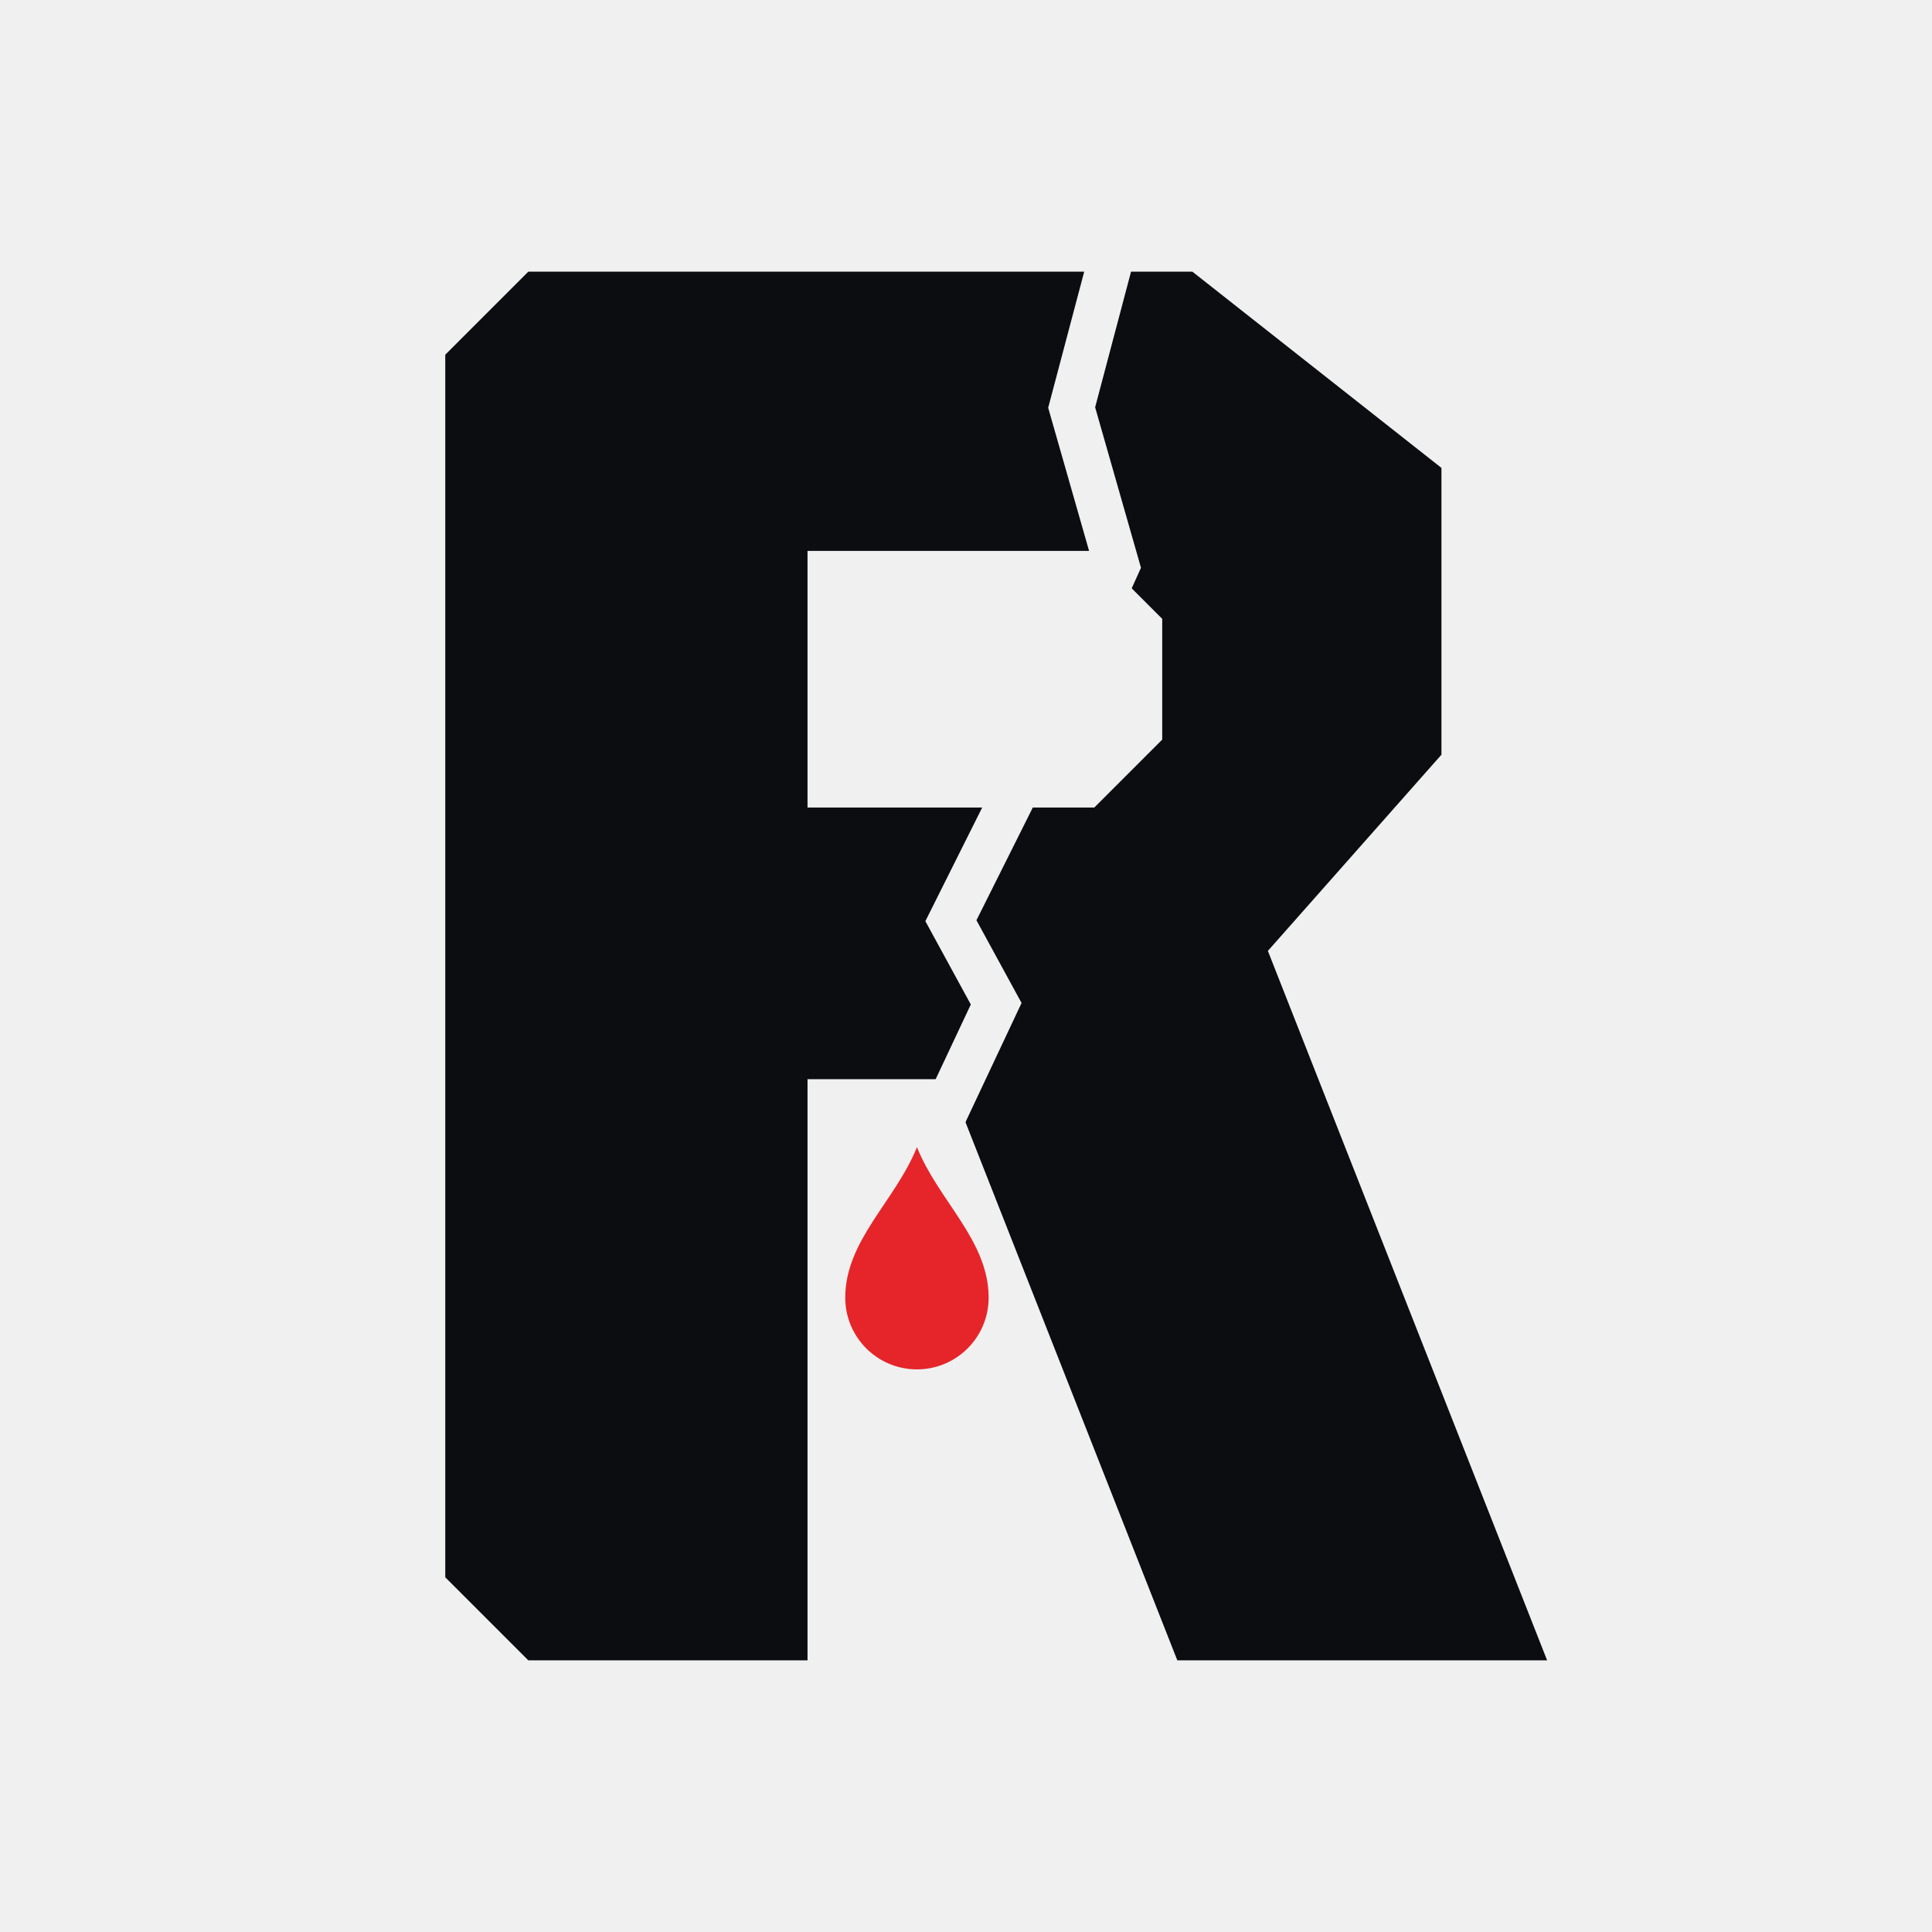
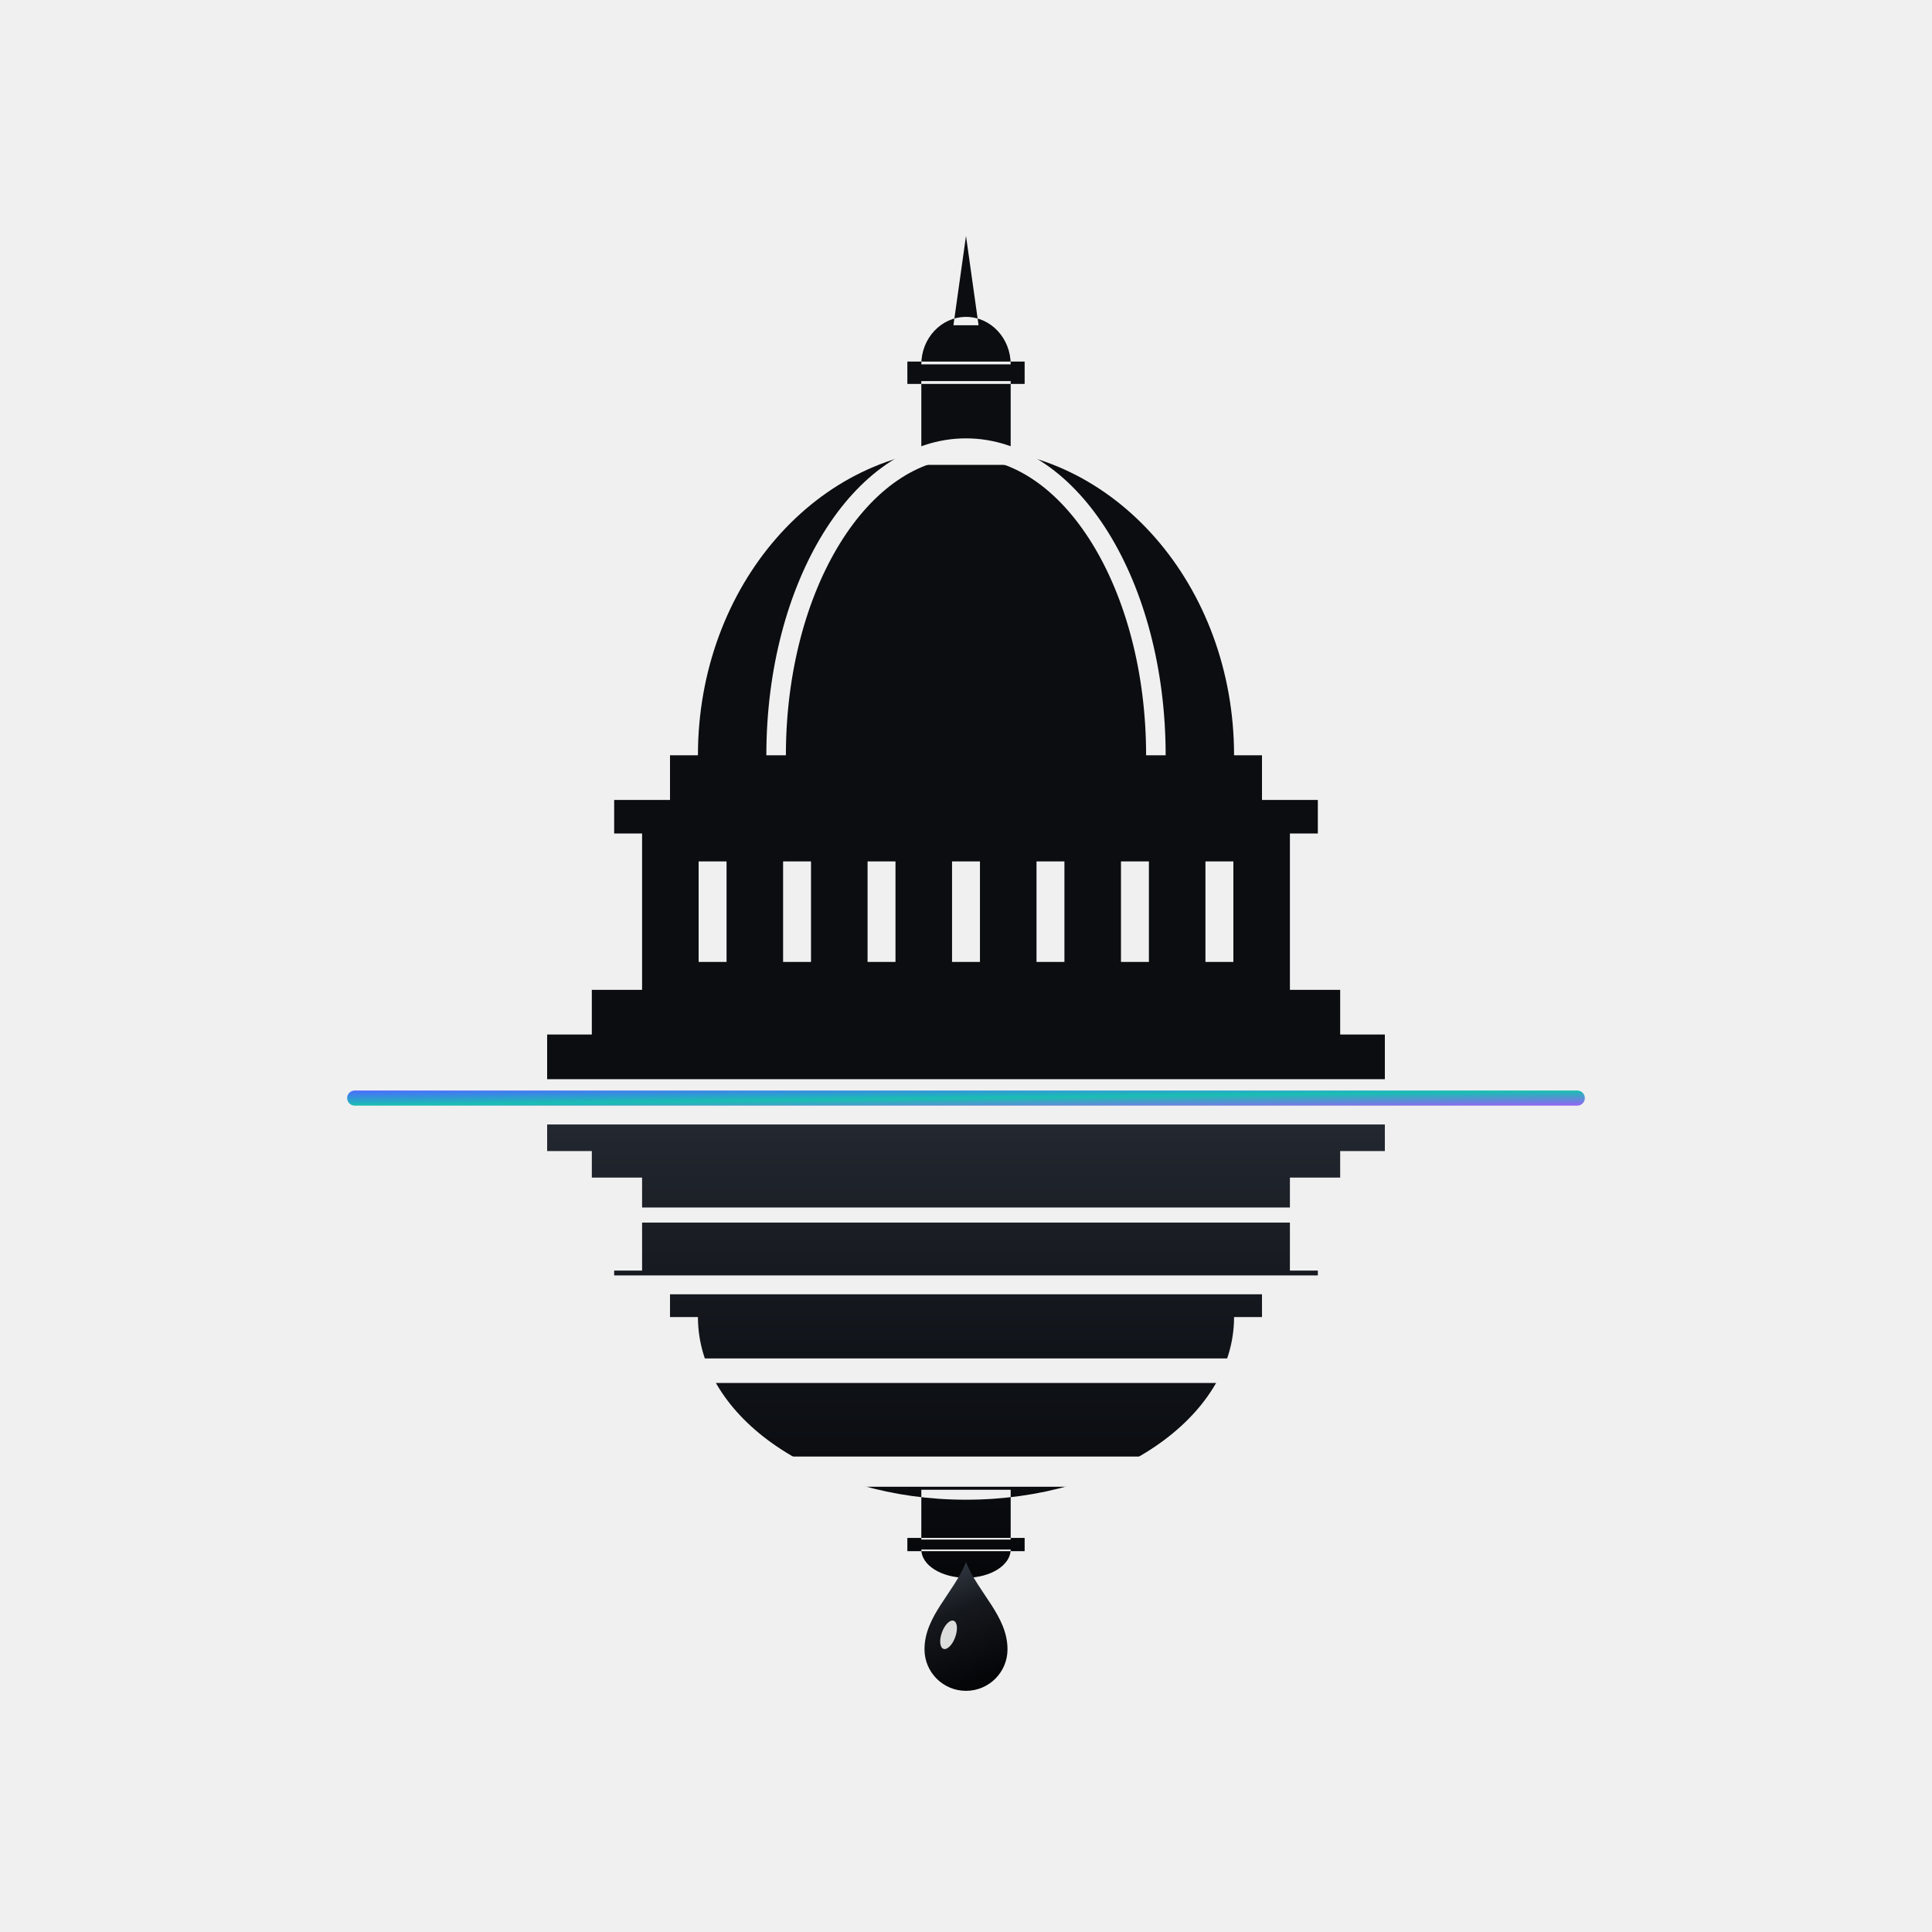
- <svg xmlns="http://www.w3.org/2000/svg" viewBox="0 0 512 512" width="512" height="512" role="img" aria-label="RockLeak - Cracked R mark">
+ <svg xmlns="http://www.w3.org/2000/svg" viewBox="0 0 512 512" width="512" height="512" role="img" aria-label="RockLeak - Reflection mark">
  <defs>
-     <mask id="c2-crack" maskUnits="userSpaceOnUse" x="0" y="0" width="512" height="512">
+     <linearGradient id="c7-oil" x1="0" y1="0" x2="0.25" y2="1">
+       <stop offset="0" stop-color="#3A414C" />
+       <stop offset="0.45" stop-color="#15181D" />
+       <stop offset="1" stop-color="#050608" />
+     </linearGradient>
+     <linearGradient id="c7-sheen" x1="0" y1="0" x2="1" y2="1">
+       <stop offset="0" stop-color="#4C6BFF" />
+       <stop offset="0.5" stop-color="#19BFB2" />
+       <stop offset="1" stop-color="#9563F5" />
+     </linearGradient>
+     <linearGradient id="c7-ref" gradientUnits="userSpaceOnUse" x1="0" y1="0" x2="0" y2="-280">
+       <stop offset="0" stop-color="#23272F" />
+       <stop offset="0.5" stop-color="#101318" />
+       <stop offset="1" stop-color="#050608" />
+     </linearGradient>
+     <mask id="c7-scan" maskUnits="userSpaceOnUse" x="0" y="0" width="512" height="512">
      <rect width="512" height="512" fill="#fff" />
-       <polyline points="302,40 284,108 296,150 268,212 252,244 264,266 248,300" fill="none" stroke="#000" stroke-width="12" stroke-linejoin="miter" stroke-miterlimit="10" />
+       <rect x="0" y="320" width="512" height="4" fill="#000" />
+       <rect x="0" y="338" width="512" height="5" fill="#000" />
+       <rect x="0" y="360" width="512" height="6.5" fill="#000" />
+       <rect x="0" y="386" width="512" height="8" fill="#000" />
+     </mask>
+     <mask id="c7-ribs" maskUnits="userSpaceOnUse" x="-300" y="-400" width="600" height="500">
+       <rect x="-300" y="-400" width="600" height="500" fill="#fff" />
+       <path d="M-68,-116 A68,110 0 0 1 0,-226 M68,-116 A68,110 0 0 0 0,-226" fill="none" stroke="#000" stroke-width="7" />
    </mask>
  </defs>
-   <path d="M118,94 L140,72 L316,72 L382,124 L382,200 L336,252 L410,440 L312,440 L251.38,286 L214,286 L214,440 L140,440 L118,418 Z M214,146 V214 H290 L308,196 V164 L290,146 Z" fill="#0B0D10" fill-rule="evenodd" mask="url(#c2-crack)" />
-   <path d="M243,304 C248.7,318.25 262,328.7 262,343.9 A19,19 0 0 1 224,343.9 C224,328.7 237.3,318.25 243,304 Z" fill="#E5252A" />
+   <g transform="translate(256 286) scale(0.74)">
+     <path d="M-150,-16 H150 V0 H-150 Z M-134,-32 H134 V-16 H-134 Z M-116,-88 H116 V-32 H-116 Z M-95.75,-78 V-42 H-85.75 V-78 Z M-65.5,-78 V-42 H-55.5 V-78 Z M-35.25,-78 V-42 H-25.25 V-78 Z M-5,-78 V-42 H5 V-78 Z M25.25,-78 V-42 H35.25 V-78 Z M55.5,-78 V-42 H65.5 V-78 Z M85.75,-78 V-42 H95.75 V-78 Z M-126,-100 H126 V-88 H-126 Z M-106,-116 H106 V-100 H-106 Z M-96,-116 A96,110 0 0 1 96,-116 Z M-16,-250 H16 V-220 H-16 Z M-21,-257 H21 V-249 H-21 Z M-16,-256 A16,17 0 0 1 16,-256 Z M-4.5,-270 L4.5,-270 L0,-302 Z" fill="#0B0D10" fill-rule="evenodd" mask="url(#c7-ribs)" />
+   </g>
+   <rect x="92" y="289" width="328" height="4" rx="2" fill="url(#c7-sheen)" />
+   <g mask="url(#c7-scan)">
+     <g transform="translate(256 298) scale(0.74 -0.44)">
+       <path d="M-150,-16 H150 V0 H-150 Z M-134,-32 H134 V-16 H-134 Z M-116,-88 H116 V-32 H-116 Z M-126,-100 H126 V-88 H-126 Z M-106,-116 H106 V-100 H-106 Z M-96,-116 A96,110 0 0 1 96,-116 Z M-16,-250 H16 V-220 H-16 Z M-21,-257 H21 V-249 H-21 Z M-16,-256 A16,17 0 0 1 16,-256 Z" fill="url(#c7-ref)" fill-rule="evenodd" />
+     </g>
+   </g>
+   <path d="M256,413.99 C259.3,422.24 267,428.29 267,437.09 A11,11 0 0 1 245,437.09 C245,428.29 252.7,422.24 256,413.99 Z" fill="url(#c7-oil)" />
+   <ellipse cx="251.38" cy="433.24" rx="1.87" ry="3.96" transform="rotate(20 251.38 433.24)" fill="#FFFFFF" opacity="0.85" />
</svg>
